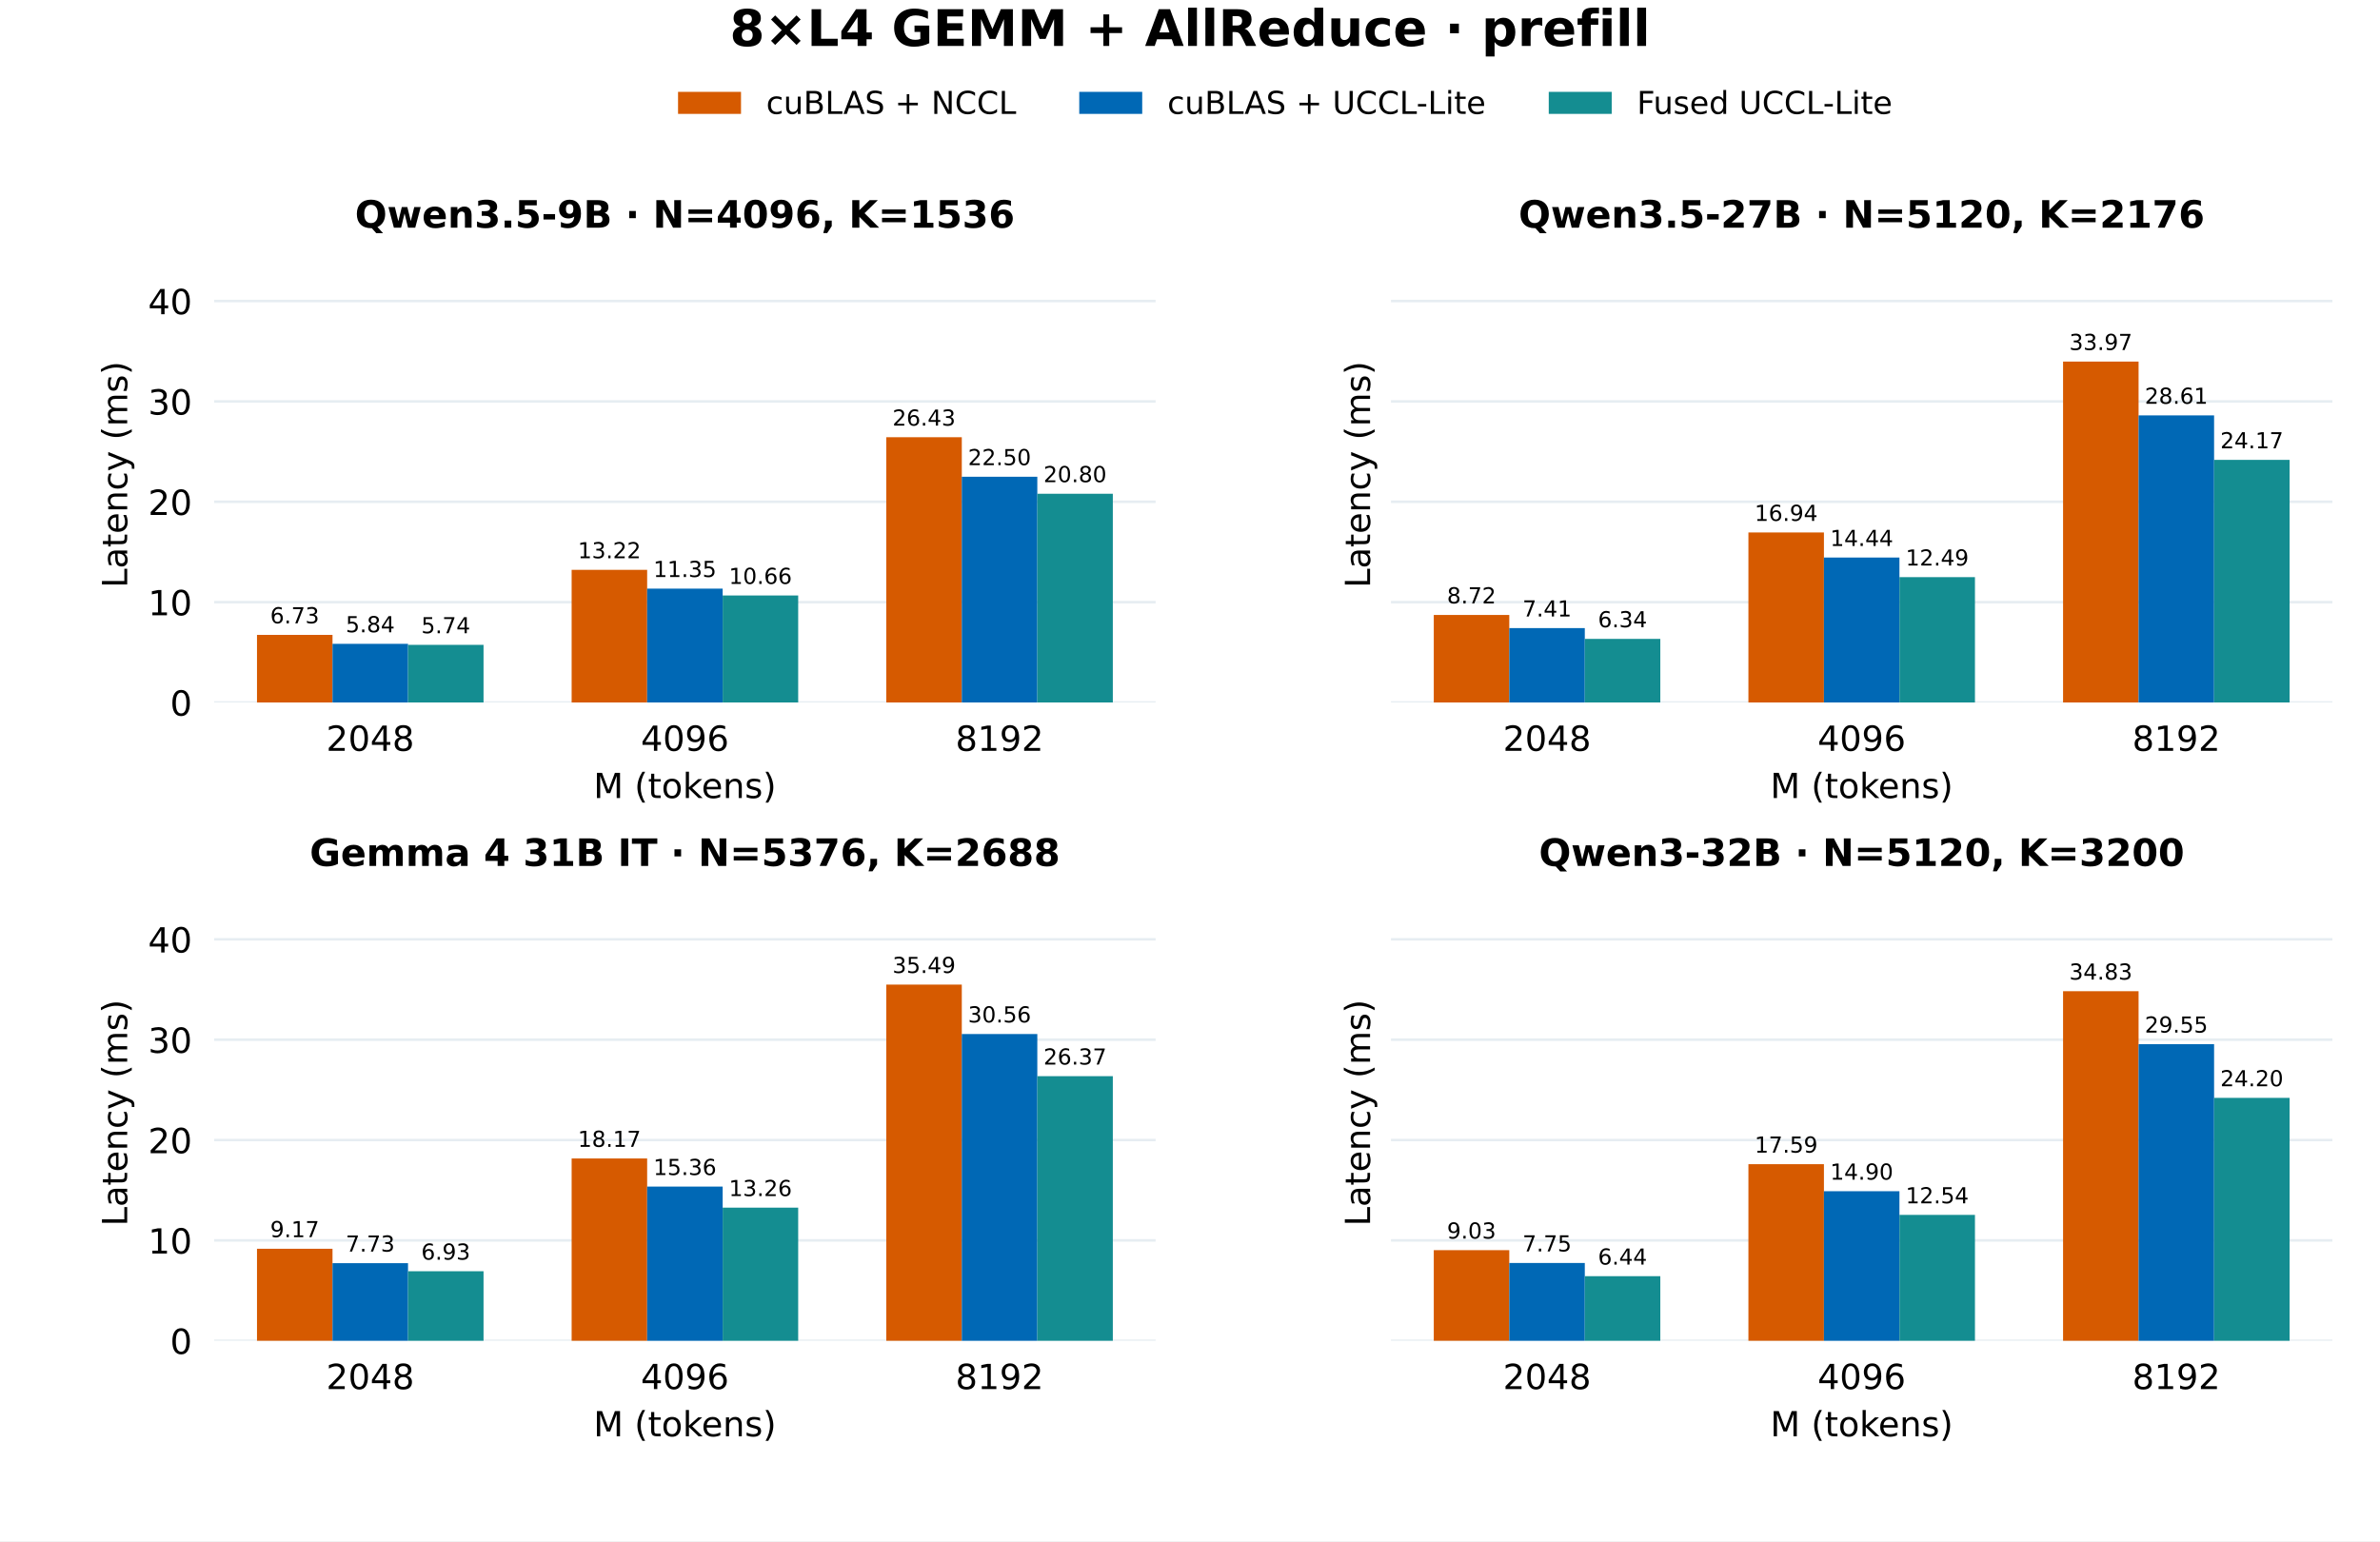
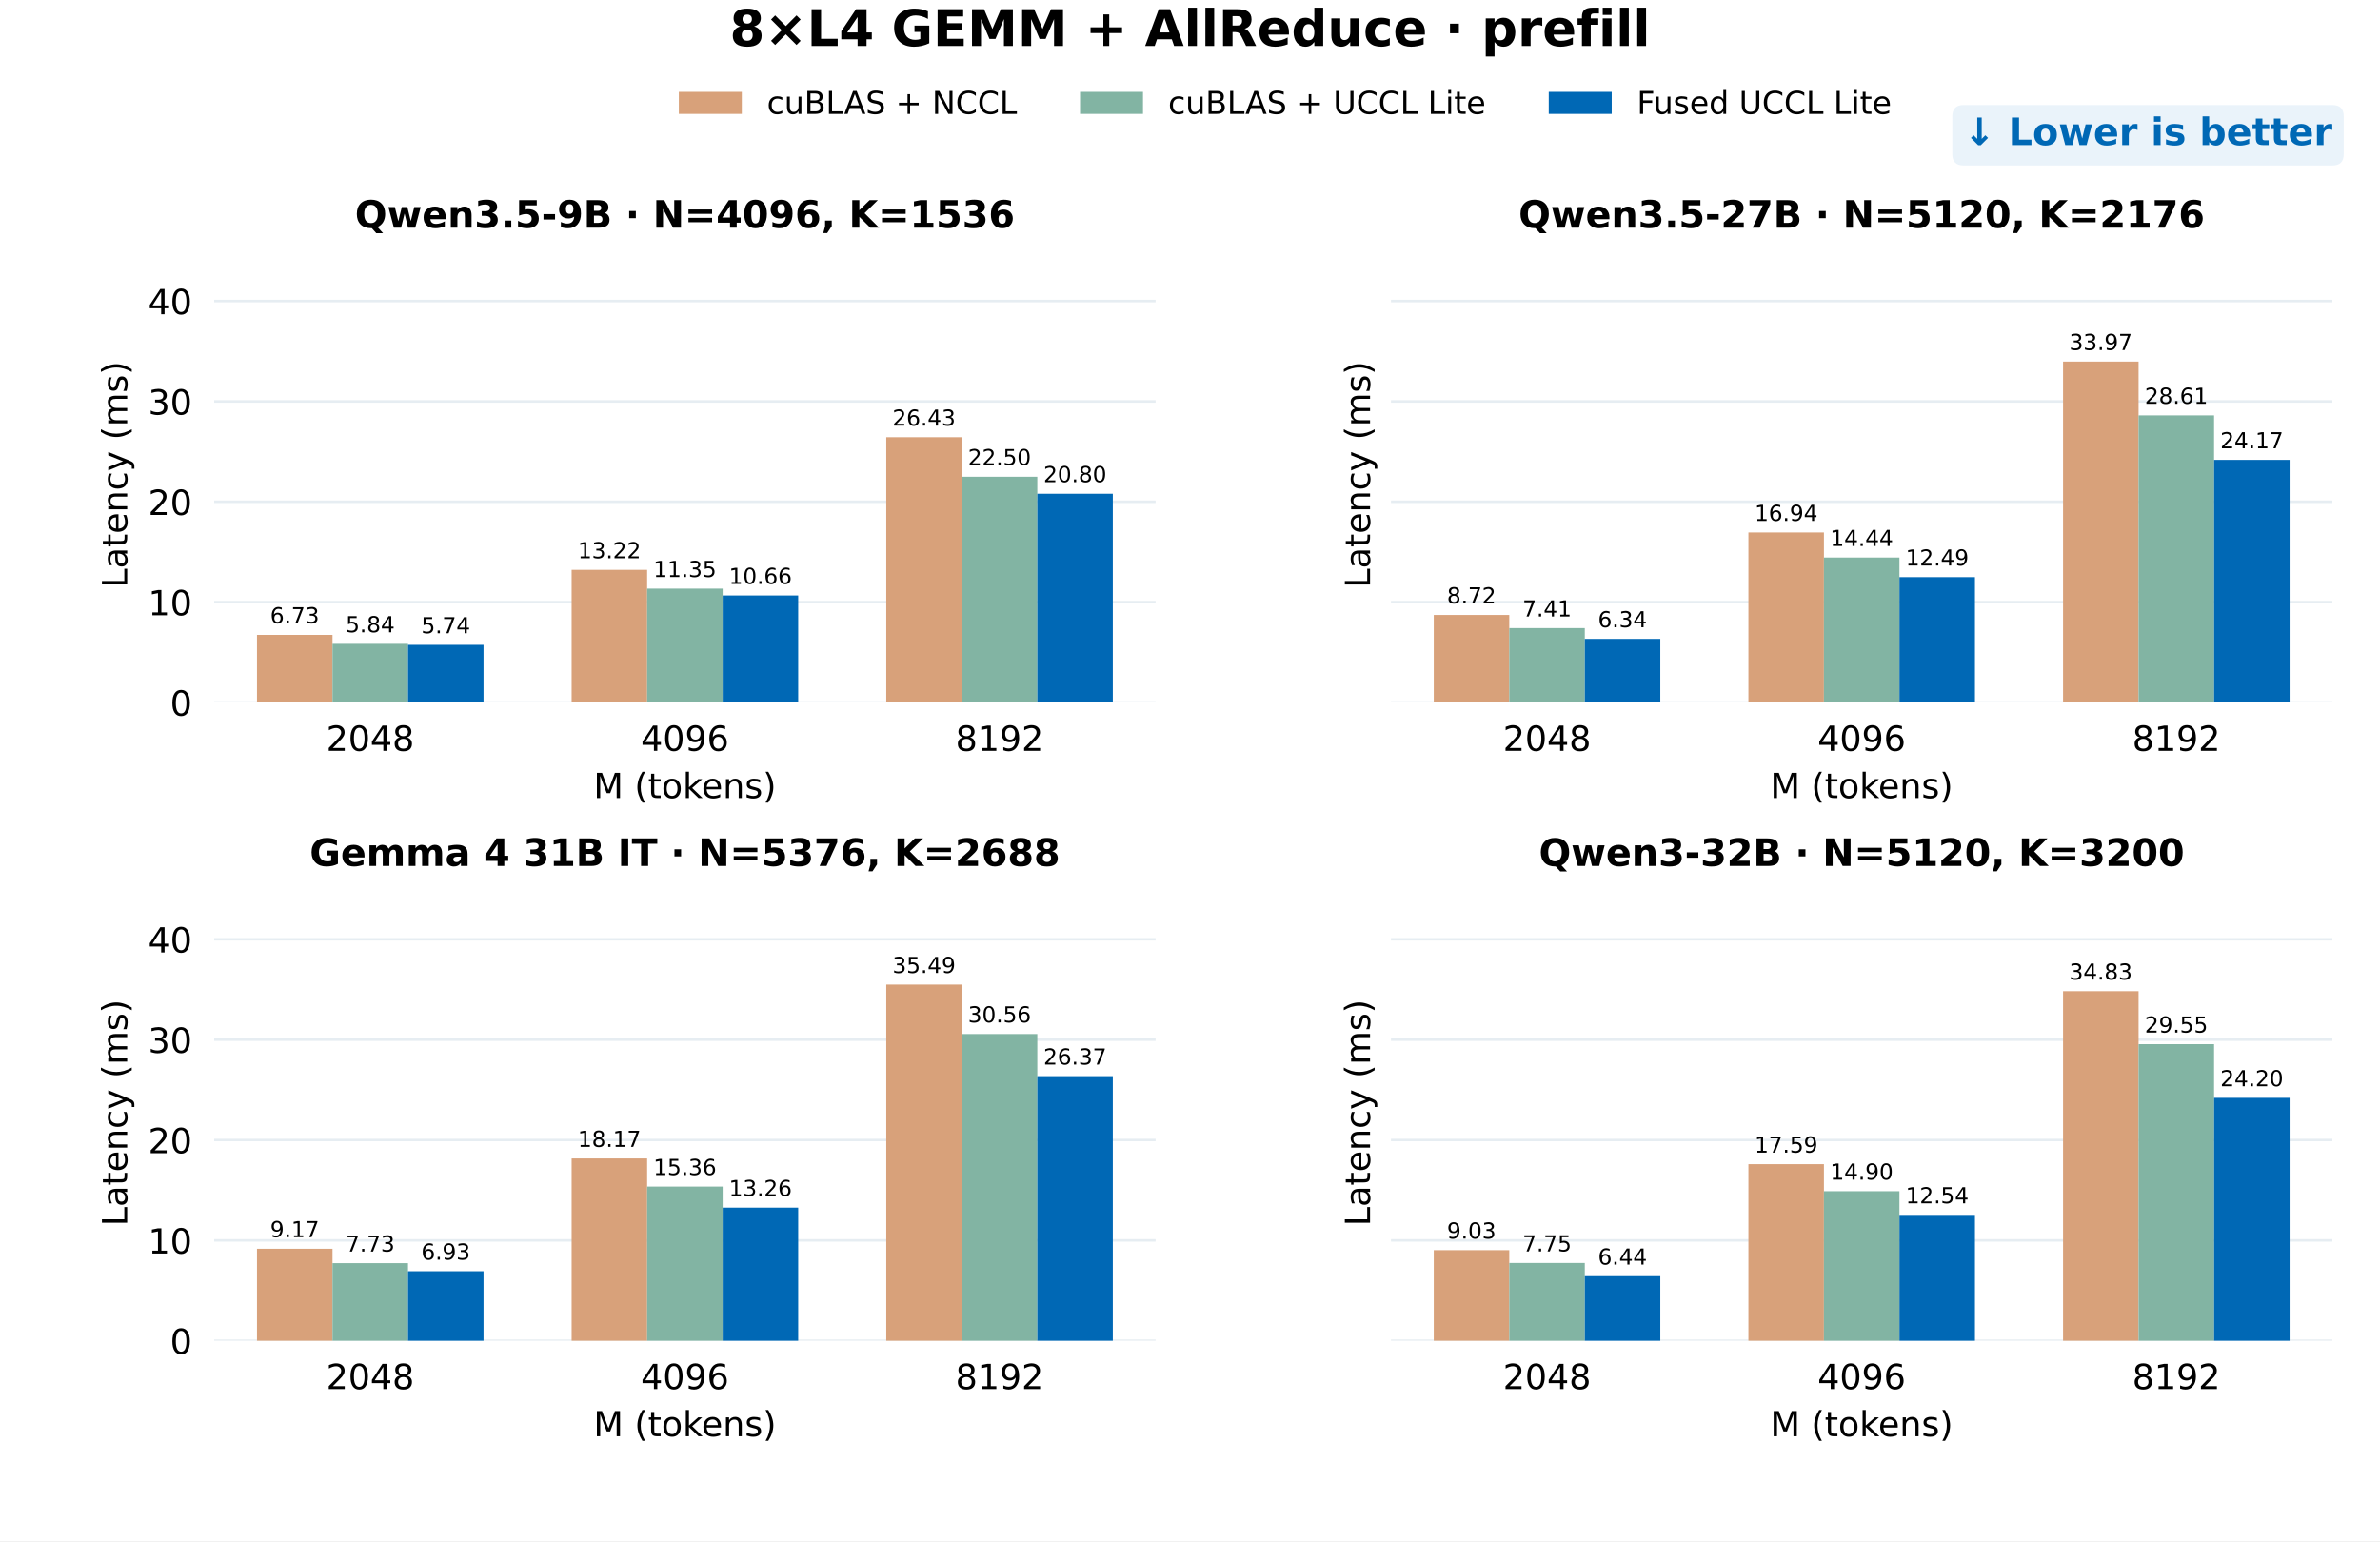
<svg xmlns="http://www.w3.org/2000/svg" width="756pt" height="489.6pt" viewBox="0 0 756 489.6" version="1.1">
  <defs>
    <style type="text/css">*{stroke-linejoin: round; stroke-linecap: butt}</style>
  </defs>
  <g id="figure_1">
    <g id="patch_1">
      <path d="M 0 489.6 L 756 489.6 L 756 0 L 0 0 z " style="fill: #ffffff" />
    </g>
    <g id="axes_1">
      <g id="patch_2">
        <path d="M 68.04 223.176 L 367.08 223.176 L 367.08 78.336 L 68.04 78.336 z " style="fill: #ffffff" />
      </g>
      <g id="matplotlib.axis_1">
        <g id="xtick_1">
          <g id="line2d_1" />
          <g id="text_1">
            <text style="font-size: 11px; font-family: 'DejaVu Sans'; text-anchor: middle" x="117.613" y="238.533" transform="rotate(-0 117.6135 238.5334)">2048</text>
          </g>
        </g>
        <g id="xtick_2">
          <g id="line2d_2" />
          <g id="text_2">
            <text style="font-size: 11px; font-family: 'DejaVu Sans'; text-anchor: middle" x="217.56" y="238.533" transform="rotate(-0 217.56 238.5334)">4096</text>
          </g>
        </g>
        <g id="xtick_3">
          <g id="line2d_3" />
          <g id="text_3">
            <text style="font-size: 11px; font-family: 'DejaVu Sans'; text-anchor: middle" x="317.507" y="238.533" transform="rotate(-0 317.5065 238.5334)">8192</text>
          </g>
        </g>
        <g id="text_4">
          <text style="font-size: 11px; font-family: 'DejaVu Sans'; text-anchor: middle" x="217.56" y="253.534" transform="rotate(-0 217.56 253.5343)">M (tokens)</text>
        </g>
      </g>
      <g id="matplotlib.axis_2">
        <g id="ytick_1">
          <g id="line2d_4">
            <path d="M 68.04 223.176 L 367.08 223.176 " clip-path="url(#p86f4239a82)" style="fill: none; stroke: #e6edf2; stroke-width: 0.8; stroke-linecap: square" />
          </g>
          <g id="line2d_5" />
          <g id="text_5">
            <text style="font-size: 11px; font-family: 'DejaVu Sans'; text-anchor: end" x="61.04" y="227.355" transform="rotate(-0 61.04 227.3547)">0</text>
          </g>
        </g>
        <g id="ytick_2">
          <g id="line2d_6">
            <path d="M 68.04 191.293 L 367.08 191.293 " clip-path="url(#p86f4239a82)" style="fill: none; stroke: #e6edf2; stroke-width: 0.8; stroke-linecap: square" />
          </g>
          <g id="line2d_7" />
          <g id="text_6">
            <text style="font-size: 11px; font-family: 'DejaVu Sans'; text-anchor: end" x="61.04" y="195.472" transform="rotate(-0 61.04 195.4717)">10</text>
          </g>
        </g>
        <g id="ytick_3">
          <g id="line2d_8">
            <path d="M 68.04 159.41 L 367.08 159.41 " clip-path="url(#p86f4239a82)" style="fill: none; stroke: #e6edf2; stroke-width: 0.8; stroke-linecap: square" />
          </g>
          <g id="line2d_9" />
          <g id="text_7">
            <text style="font-size: 11px; font-family: 'DejaVu Sans'; text-anchor: end" x="61.04" y="163.589" transform="rotate(-0 61.04 163.5886)">20</text>
          </g>
        </g>
        <g id="ytick_4">
          <g id="line2d_10">
            <path d="M 68.04 127.527 L 367.08 127.527 " clip-path="url(#p86f4239a82)" style="fill: none; stroke: #e6edf2; stroke-width: 0.8; stroke-linecap: square" />
          </g>
          <g id="line2d_11" />
          <g id="text_8">
            <text style="font-size: 11px; font-family: 'DejaVu Sans'; text-anchor: end" x="61.04" y="131.706" transform="rotate(-0 61.04 131.7056)">30</text>
          </g>
        </g>
        <g id="ytick_5">
          <g id="line2d_12">
            <path d="M 68.04 95.644 L 367.08 95.644 " clip-path="url(#p86f4239a82)" style="fill: none; stroke: #e6edf2; stroke-width: 0.8; stroke-linecap: square" />
          </g>
          <g id="line2d_13" />
          <g id="text_9">
            <text style="font-size: 11px; font-family: 'DejaVu Sans'; text-anchor: end" x="61.04" y="99.823" transform="rotate(-0 61.04 99.82256)">40</text>
          </g>
        </g>
        <g id="text_10">
          <text style="font-size: 11px; font-family: 'DejaVu Sans'; text-anchor: middle" x="40.4" y="150.756" transform="rotate(-90 40.39992 150.756)">Latency (ms)</text>
        </g>
      </g>
      <g id="patch_3">
-         <path d="M 81.633 223.176 L 105.62 223.176 L 105.62 201.707 L 81.633 201.707 z " clip-path="url(#p86f4239a82)" style="fill: #d65a00" />
+         <path d="M 81.633 223.176 L 105.62 223.176 L 105.62 201.707 L 81.633 201.707 z " clip-path="url(#p86f4239a82)" style="fill: #d8a17a" />
      </g>
      <g id="patch_4">
-         <path d="M 181.579 223.176 L 205.566 223.176 L 205.566 181.034 L 181.579 181.034 z " clip-path="url(#p86f4239a82)" style="fill: #d65a00" />
+         <path d="M 181.579 223.176 L 205.566 223.176 L 205.566 181.034 L 181.579 181.034 z " clip-path="url(#p86f4239a82)" style="fill: #d8a17a" />
      </g>
      <g id="patch_5">
-         <path d="M 281.526 223.176 L 305.513 223.176 L 305.513 138.897 L 281.526 138.897 z " clip-path="url(#p86f4239a82)" style="fill: #d65a00" />
+         <path d="M 281.526 223.176 L 305.513 223.176 L 305.513 138.897 L 281.526 138.897 z " clip-path="url(#p86f4239a82)" style="fill: #d8a17a" />
      </g>
      <g id="patch_6">
-         <path d="M 105.62 223.176 L 129.607 223.176 L 129.607 204.546 L 105.62 204.546 z " clip-path="url(#p86f4239a82)" style="fill: #0068b5" />
+         <path d="M 105.62 223.176 L 129.607 223.176 L 129.607 204.546 L 105.62 204.546 z " clip-path="url(#p86f4239a82)" style="fill: #82b4a3" />
      </g>
      <g id="patch_7">
-         <path d="M 205.566 223.176 L 229.554 223.176 L 229.554 186.997 L 205.566 186.997 z " clip-path="url(#p86f4239a82)" style="fill: #0068b5" />
+         <path d="M 205.566 223.176 L 229.554 223.176 L 229.554 186.997 L 205.566 186.997 z " clip-path="url(#p86f4239a82)" style="fill: #82b4a3" />
      </g>
      <g id="patch_8">
-         <path d="M 305.513 223.176 L 329.5 223.176 L 329.5 151.454 L 305.513 151.454 z " clip-path="url(#p86f4239a82)" style="fill: #0068b5" />
+         <path d="M 305.513 223.176 L 329.5 223.176 L 329.5 151.454 L 305.513 151.454 z " clip-path="url(#p86f4239a82)" style="fill: #82b4a3" />
      </g>
      <g id="patch_9">
-         <path d="M 129.607 223.176 L 153.594 223.176 L 153.594 204.86 L 129.607 204.86 z " clip-path="url(#p86f4239a82)" style="fill: #148d91" />
+         <path d="M 129.607 223.176 L 153.594 223.176 L 153.594 204.86 L 129.607 204.86 z " clip-path="url(#p86f4239a82)" style="fill: #0068b5" />
      </g>
      <g id="patch_10">
-         <path d="M 229.554 223.176 L 253.541 223.176 L 253.541 189.188 L 229.554 189.188 z " clip-path="url(#p86f4239a82)" style="fill: #148d91" />
+         <path d="M 229.554 223.176 L 253.541 223.176 L 253.541 189.188 L 229.554 189.188 z " clip-path="url(#p86f4239a82)" style="fill: #0068b5" />
      </g>
      <g id="patch_11">
-         <path d="M 329.5 223.176 L 353.487 223.176 L 353.487 156.863 L 329.5 156.863 z " clip-path="url(#p86f4239a82)" style="fill: #148d91" />
+         <path d="M 329.5 223.176 L 353.487 223.176 L 353.487 156.863 L 329.5 156.863 z " clip-path="url(#p86f4239a82)" style="fill: #0068b5" />
      </g>
      <g id="text_11">
        <text style="font-size: 7px; font-family: 'DejaVu Sans'; text-anchor: middle" x="93.626" y="198.026" transform="rotate(-0 93.62631 198.0257)">6.73</text>
      </g>
      <g id="text_12">
        <text style="font-size: 7px; font-family: 'DejaVu Sans'; text-anchor: middle" x="193.573" y="177.352" transform="rotate(-0 193.5728 177.3521)">13.22</text>
      </g>
      <g id="text_13">
        <text style="font-size: 7px; font-family: 'DejaVu Sans'; text-anchor: middle" x="293.519" y="135.215" transform="rotate(-0 293.5194 135.2155)">26.43</text>
      </g>
      <g id="text_14">
        <text style="font-size: 7px; font-family: 'DejaVu Sans'; text-anchor: middle" x="117.613" y="200.864" transform="rotate(-0 117.6135 200.8645)">5.84</text>
      </g>
      <g id="text_15">
        <text style="font-size: 7px; font-family: 'DejaVu Sans'; text-anchor: middle" x="217.56" y="183.315" transform="rotate(-0 217.56 183.3152)">11.35</text>
      </g>
      <g id="text_16">
        <text style="font-size: 7px; font-family: 'DejaVu Sans'; text-anchor: middle" x="317.507" y="147.772" transform="rotate(-0 317.5065 147.772)">22.50</text>
      </g>
      <g id="text_17">
        <text style="font-size: 7px; font-family: 'DejaVu Sans'; text-anchor: middle" x="141.601" y="201.179" transform="rotate(-0 141.6006 201.1787)">5.74</text>
      </g>
      <g id="text_18">
        <text style="font-size: 7px; font-family: 'DejaVu Sans'; text-anchor: middle" x="241.547" y="185.507" transform="rotate(-0 241.5472 185.5067)">10.66</text>
      </g>
      <g id="text_19">
        <text style="font-size: 7px; font-family: 'DejaVu Sans'; text-anchor: middle" x="341.494" y="153.182" transform="rotate(-0 341.4937 153.1817)">20.80</text>
      </g>
      <g id="text_20">
        <text style="font-weight: 700; font-size: 12px; font-family: 'DejaVu Sans'; text-anchor: middle" x="217.56" y="72.336" transform="rotate(-0 217.56 72.336)">Qwen3.5-9B · N=4096, K=1536</text>
      </g>
    </g>
    <g id="axes_2">
      <g id="patch_12">
        <path d="M 441.84 223.176 L 740.88 223.176 L 740.88 78.336 L 441.84 78.336 z " style="fill: #ffffff" />
      </g>
      <g id="matplotlib.axis_3">
        <g id="xtick_4">
          <g id="line2d_14" />
          <g id="text_21">
            <text style="font-size: 11px; font-family: 'DejaVu Sans'; text-anchor: middle" x="491.413" y="238.533" transform="rotate(-0 491.4135 238.5334)">2048</text>
          </g>
        </g>
        <g id="xtick_5">
          <g id="line2d_15" />
          <g id="text_22">
            <text style="font-size: 11px; font-family: 'DejaVu Sans'; text-anchor: middle" x="591.36" y="238.533" transform="rotate(-0 591.36 238.5334)">4096</text>
          </g>
        </g>
        <g id="xtick_6">
          <g id="line2d_16" />
          <g id="text_23">
            <text style="font-size: 11px; font-family: 'DejaVu Sans'; text-anchor: middle" x="691.307" y="238.533" transform="rotate(-0 691.3065 238.5334)">8192</text>
          </g>
        </g>
        <g id="text_24">
          <text style="font-size: 11px; font-family: 'DejaVu Sans'; text-anchor: middle" x="591.36" y="253.534" transform="rotate(-0 591.36 253.5343)">M (tokens)</text>
        </g>
      </g>
      <g id="matplotlib.axis_4">
        <g id="ytick_6">
          <g id="line2d_17">
            <path d="M 441.84 223.176 L 740.88 223.176 " clip-path="url(#p870455f3bc)" style="fill: none; stroke: #e6edf2; stroke-width: 0.8; stroke-linecap: square" />
          </g>
          <g id="line2d_18" />
        </g>
        <g id="ytick_7">
          <g id="line2d_19">
            <path d="M 441.84 191.293 L 740.88 191.293 " clip-path="url(#p870455f3bc)" style="fill: none; stroke: #e6edf2; stroke-width: 0.8; stroke-linecap: square" />
          </g>
          <g id="line2d_20" />
        </g>
        <g id="ytick_8">
          <g id="line2d_21">
            <path d="M 441.84 159.41 L 740.88 159.41 " clip-path="url(#p870455f3bc)" style="fill: none; stroke: #e6edf2; stroke-width: 0.8; stroke-linecap: square" />
          </g>
          <g id="line2d_22" />
        </g>
        <g id="ytick_9">
          <g id="line2d_23">
            <path d="M 441.84 127.527 L 740.88 127.527 " clip-path="url(#p870455f3bc)" style="fill: none; stroke: #e6edf2; stroke-width: 0.8; stroke-linecap: square" />
          </g>
          <g id="line2d_24" />
        </g>
        <g id="ytick_10">
          <g id="line2d_25">
            <path d="M 441.84 95.644 L 740.88 95.644 " clip-path="url(#p870455f3bc)" style="fill: none; stroke: #e6edf2; stroke-width: 0.8; stroke-linecap: square" />
          </g>
          <g id="line2d_26" />
        </g>
        <g id="text_25">
          <text style="font-size: 11px; font-family: 'DejaVu Sans'; text-anchor: middle" x="435.197" y="150.756" transform="rotate(-90 435.1974 150.756)">Latency (ms)</text>
        </g>
      </g>
      <g id="patch_13">
-         <path d="M 455.433 223.176 L 479.42 223.176 L 479.42 195.377 L 455.433 195.377 z " clip-path="url(#p870455f3bc)" style="fill: #d65a00" />
+         <path d="M 455.433 223.176 L 479.42 223.176 L 479.42 195.377 L 455.433 195.377 z " clip-path="url(#p870455f3bc)" style="fill: #d8a17a" />
      </g>
      <g id="patch_14">
-         <path d="M 555.379 223.176 L 579.366 223.176 L 579.366 169.166 L 555.379 169.166 z " clip-path="url(#p870455f3bc)" style="fill: #d65a00" />
+         <path d="M 555.379 223.176 L 579.366 223.176 L 579.366 169.166 L 555.379 169.166 z " clip-path="url(#p870455f3bc)" style="fill: #d8a17a" />
      </g>
      <g id="patch_15">
-         <path d="M 655.326 223.176 L 679.313 223.176 L 679.313 114.875 L 655.326 114.875 z " clip-path="url(#p870455f3bc)" style="fill: #d65a00" />
+         <path d="M 655.326 223.176 L 679.313 223.176 L 679.313 114.875 L 655.326 114.875 z " clip-path="url(#p870455f3bc)" style="fill: #d8a17a" />
      </g>
      <g id="patch_16">
-         <path d="M 479.42 223.176 L 503.407 223.176 L 503.407 199.535 L 479.42 199.535 z " clip-path="url(#p870455f3bc)" style="fill: #0068b5" />
+         <path d="M 479.42 223.176 L 503.407 223.176 L 503.407 199.535 L 479.42 199.535 z " clip-path="url(#p870455f3bc)" style="fill: #82b4a3" />
      </g>
      <g id="patch_17">
-         <path d="M 579.366 223.176 L 603.354 223.176 L 603.354 177.135 L 579.366 177.135 z " clip-path="url(#p870455f3bc)" style="fill: #0068b5" />
+         <path d="M 579.366 223.176 L 603.354 223.176 L 603.354 177.135 L 579.366 177.135 z " clip-path="url(#p870455f3bc)" style="fill: #82b4a3" />
      </g>
      <g id="patch_18">
-         <path d="M 679.313 223.176 L 703.3 223.176 L 703.3 131.963 L 679.313 131.963 z " clip-path="url(#p870455f3bc)" style="fill: #0068b5" />
+         <path d="M 679.313 223.176 L 703.3 223.176 L 703.3 131.963 L 679.313 131.963 z " clip-path="url(#p870455f3bc)" style="fill: #82b4a3" />
      </g>
      <g id="patch_19">
-         <path d="M 503.407 223.176 L 527.394 223.176 L 527.394 202.963 L 503.407 202.963 z " clip-path="url(#p870455f3bc)" style="fill: #148d91" />
+         <path d="M 503.407 223.176 L 527.394 223.176 L 527.394 202.963 L 503.407 202.963 z " clip-path="url(#p870455f3bc)" style="fill: #0068b5" />
      </g>
      <g id="patch_20">
-         <path d="M 603.354 223.176 L 627.341 223.176 L 627.341 183.352 L 603.354 183.352 z " clip-path="url(#p870455f3bc)" style="fill: #148d91" />
+         <path d="M 603.354 223.176 L 627.341 223.176 L 627.341 183.352 L 603.354 183.352 z " clip-path="url(#p870455f3bc)" style="fill: #0068b5" />
      </g>
      <g id="patch_21">
-         <path d="M 703.3 223.176 L 727.287 223.176 L 727.287 146.101 L 703.3 146.101 z " clip-path="url(#p870455f3bc)" style="fill: #148d91" />
+         <path d="M 703.3 223.176 L 727.287 223.176 L 727.287 146.101 L 703.3 146.101 z " clip-path="url(#p870455f3bc)" style="fill: #0068b5" />
      </g>
      <g id="text_26">
        <text style="font-size: 7px; font-family: 'DejaVu Sans'; text-anchor: middle" x="467.426" y="191.695" transform="rotate(-0 467.4263 191.6952)">8.72</text>
      </g>
      <g id="text_27">
        <text style="font-size: 7px; font-family: 'DejaVu Sans'; text-anchor: middle" x="567.373" y="165.484" transform="rotate(-0 567.3728 165.4844)">16.94</text>
      </g>
      <g id="text_28">
        <text style="font-size: 7px; font-family: 'DejaVu Sans'; text-anchor: middle" x="667.319" y="111.194" transform="rotate(-0 667.3194 111.1937)">33.97</text>
      </g>
      <g id="text_29">
        <text style="font-size: 7px; font-family: 'DejaVu Sans'; text-anchor: middle" x="491.413" y="195.854" transform="rotate(-0 491.4135 195.8538)">7.41</text>
      </g>
      <g id="text_30">
        <text style="font-size: 7px; font-family: 'DejaVu Sans'; text-anchor: middle" x="591.36" y="173.453" transform="rotate(-0 591.36 173.4529)">14.44</text>
      </g>
      <g id="text_31">
        <text style="font-size: 7px; font-family: 'DejaVu Sans'; text-anchor: middle" x="691.307" y="128.281" transform="rotate(-0 691.3065 128.281)">28.61</text>
      </g>
      <g id="text_32">
        <text style="font-size: 7px; font-family: 'DejaVu Sans'; text-anchor: middle" x="515.401" y="199.282" transform="rotate(-0 515.4006 199.2818)">6.34</text>
      </g>
      <g id="text_33">
        <text style="font-size: 7px; font-family: 'DejaVu Sans'; text-anchor: middle" x="615.347" y="179.671" transform="rotate(-0 615.3472 179.6708)">12.49</text>
      </g>
      <g id="text_34">
        <text style="font-size: 7px; font-family: 'DejaVu Sans'; text-anchor: middle" x="715.294" y="142.419" transform="rotate(-0 715.2937 142.4193)">24.17</text>
      </g>
      <g id="text_35">
        <text style="font-weight: 700; font-size: 12px; font-family: 'DejaVu Sans'; text-anchor: middle" x="591.36" y="72.336" transform="rotate(-0 591.36 72.336)">Qwen3.5-27B · N=5120, K=2176</text>
      </g>
    </g>
    <g id="axes_3">
      <g id="patch_22">
        <path d="M 68.04 425.952 L 367.08 425.952 L 367.08 281.112 L 68.04 281.112 z " style="fill: #ffffff" />
      </g>
      <g id="matplotlib.axis_5">
        <g id="xtick_7">
          <g id="line2d_27" />
          <g id="text_36">
            <text style="font-size: 11px; font-family: 'DejaVu Sans'; text-anchor: middle" x="117.613" y="441.309" transform="rotate(-0 117.6135 441.3094)">2048</text>
          </g>
        </g>
        <g id="xtick_8">
          <g id="line2d_28" />
          <g id="text_37">
            <text style="font-size: 11px; font-family: 'DejaVu Sans'; text-anchor: middle" x="217.56" y="441.309" transform="rotate(-0 217.56 441.3094)">4096</text>
          </g>
        </g>
        <g id="xtick_9">
          <g id="line2d_29" />
          <g id="text_38">
            <text style="font-size: 11px; font-family: 'DejaVu Sans'; text-anchor: middle" x="317.507" y="441.309" transform="rotate(-0 317.5065 441.3094)">8192</text>
          </g>
        </g>
        <g id="text_39">
          <text style="font-size: 11px; font-family: 'DejaVu Sans'; text-anchor: middle" x="217.56" y="456.31" transform="rotate(-0 217.56 456.3103)">M (tokens)</text>
        </g>
      </g>
      <g id="matplotlib.axis_6">
        <g id="ytick_11">
          <g id="line2d_30">
            <path d="M 68.04 425.952 L 367.08 425.952 " clip-path="url(#p54ee57745d)" style="fill: none; stroke: #e6edf2; stroke-width: 0.8; stroke-linecap: square" />
          </g>
          <g id="line2d_31" />
          <g id="text_40">
            <text style="font-size: 11px; font-family: 'DejaVu Sans'; text-anchor: end" x="61.04" y="430.131" transform="rotate(-0 61.04 430.1307)">0</text>
          </g>
        </g>
        <g id="ytick_12">
          <g id="line2d_32">
            <path d="M 68.04 394.069 L 367.08 394.069 " clip-path="url(#p54ee57745d)" style="fill: none; stroke: #e6edf2; stroke-width: 0.8; stroke-linecap: square" />
          </g>
          <g id="line2d_33" />
          <g id="text_41">
            <text style="font-size: 11px; font-family: 'DejaVu Sans'; text-anchor: end" x="61.04" y="398.248" transform="rotate(-0 61.04 398.2477)">10</text>
          </g>
        </g>
        <g id="ytick_13">
          <g id="line2d_34">
            <path d="M 68.04 362.186 L 367.08 362.186 " clip-path="url(#p54ee57745d)" style="fill: none; stroke: #e6edf2; stroke-width: 0.8; stroke-linecap: square" />
          </g>
          <g id="line2d_35" />
          <g id="text_42">
            <text style="font-size: 11px; font-family: 'DejaVu Sans'; text-anchor: end" x="61.04" y="366.365" transform="rotate(-0 61.04 366.3646)">20</text>
          </g>
        </g>
        <g id="ytick_14">
          <g id="line2d_36">
            <path d="M 68.04 330.303 L 367.08 330.303 " clip-path="url(#p54ee57745d)" style="fill: none; stroke: #e6edf2; stroke-width: 0.8; stroke-linecap: square" />
          </g>
          <g id="line2d_37" />
          <g id="text_43">
            <text style="font-size: 11px; font-family: 'DejaVu Sans'; text-anchor: end" x="61.04" y="334.482" transform="rotate(-0 61.04 334.4816)">30</text>
          </g>
        </g>
        <g id="ytick_15">
          <g id="line2d_38">
            <path d="M 68.04 298.42 L 367.08 298.42 " clip-path="url(#p54ee57745d)" style="fill: none; stroke: #e6edf2; stroke-width: 0.8; stroke-linecap: square" />
          </g>
          <g id="line2d_39" />
          <g id="text_44">
            <text style="font-size: 11px; font-family: 'DejaVu Sans'; text-anchor: end" x="61.04" y="302.599" transform="rotate(-0 61.04 302.5986)">40</text>
          </g>
        </g>
        <g id="text_45">
          <text style="font-size: 11px; font-family: 'DejaVu Sans'; text-anchor: middle" x="40.4" y="353.532" transform="rotate(-90 40.39992 353.532)">Latency (ms)</text>
        </g>
      </g>
      <g id="patch_23">
-         <path d="M 81.633 425.952 L 105.62 425.952 L 105.62 396.726 L 81.633 396.726 z " clip-path="url(#p54ee57745d)" style="fill: #d65a00" />
+         <path d="M 81.633 425.952 L 105.62 425.952 L 105.62 396.726 L 81.633 396.726 z " clip-path="url(#p54ee57745d)" style="fill: #d8a17a" />
      </g>
      <g id="patch_24">
-         <path d="M 181.579 425.952 L 205.566 425.952 L 205.566 368.032 L 181.579 368.032 z " clip-path="url(#p54ee57745d)" style="fill: #d65a00" />
+         <path d="M 181.579 425.952 L 205.566 425.952 L 205.566 368.032 L 181.579 368.032 z " clip-path="url(#p54ee57745d)" style="fill: #d8a17a" />
      </g>
      <g id="patch_25">
-         <path d="M 281.526 425.952 L 305.513 425.952 L 305.513 312.796 L 281.526 312.796 z " clip-path="url(#p54ee57745d)" style="fill: #d65a00" />
+         <path d="M 281.526 425.952 L 305.513 425.952 L 305.513 312.796 L 281.526 312.796 z " clip-path="url(#p54ee57745d)" style="fill: #d8a17a" />
      </g>
      <g id="patch_26">
-         <path d="M 105.62 425.952 L 129.607 425.952 L 129.607 401.304 L 105.62 401.304 z " clip-path="url(#p54ee57745d)" style="fill: #0068b5" />
+         <path d="M 105.62 425.952 L 129.607 425.952 L 129.607 401.304 L 105.62 401.304 z " clip-path="url(#p54ee57745d)" style="fill: #82b4a3" />
      </g>
      <g id="patch_27">
-         <path d="M 205.566 425.952 L 229.554 425.952 L 229.554 376.976 L 205.566 376.976 z " clip-path="url(#p54ee57745d)" style="fill: #0068b5" />
+         <path d="M 205.566 425.952 L 229.554 425.952 L 229.554 376.976 L 205.566 376.976 z " clip-path="url(#p54ee57745d)" style="fill: #82b4a3" />
      </g>
      <g id="patch_28">
-         <path d="M 305.513 425.952 L 329.5 425.952 L 329.5 328.506 L 305.513 328.506 z " clip-path="url(#p54ee57745d)" style="fill: #0068b5" />
+         <path d="M 305.513 425.952 L 329.5 425.952 L 329.5 328.506 L 305.513 328.506 z " clip-path="url(#p54ee57745d)" style="fill: #82b4a3" />
      </g>
      <g id="patch_29">
-         <path d="M 129.607 425.952 L 153.594 425.952 L 153.594 403.868 L 129.607 403.868 z " clip-path="url(#p54ee57745d)" style="fill: #148d91" />
+         <path d="M 129.607 425.952 L 153.594 425.952 L 153.594 403.868 L 129.607 403.868 z " clip-path="url(#p54ee57745d)" style="fill: #0068b5" />
      </g>
      <g id="patch_30">
-         <path d="M 229.554 425.952 L 253.541 425.952 L 253.541 383.664 L 229.554 383.664 z " clip-path="url(#p54ee57745d)" style="fill: #148d91" />
+         <path d="M 229.554 425.952 L 253.541 425.952 L 253.541 383.664 L 229.554 383.664 z " clip-path="url(#p54ee57745d)" style="fill: #0068b5" />
      </g>
      <g id="patch_31">
-         <path d="M 329.5 425.952 L 353.487 425.952 L 353.487 341.889 L 329.5 341.889 z " clip-path="url(#p54ee57745d)" style="fill: #148d91" />
+         <path d="M 329.5 425.952 L 353.487 425.952 L 353.487 341.889 L 329.5 341.889 z " clip-path="url(#p54ee57745d)" style="fill: #0068b5" />
      </g>
      <g id="text_46">
        <text style="font-size: 7px; font-family: 'DejaVu Sans'; text-anchor: middle" x="93.626" y="393.044" transform="rotate(-0 93.62631 393.0445)">9.17</text>
      </g>
      <g id="text_47">
        <text style="font-size: 7px; font-family: 'DejaVu Sans'; text-anchor: middle" x="193.573" y="364.351" transform="rotate(-0 193.5728 364.3508)">18.17</text>
      </g>
      <g id="text_48">
        <text style="font-size: 7px; font-family: 'DejaVu Sans'; text-anchor: middle" x="293.519" y="309.114" transform="rotate(-0 293.5194 309.1141)">35.49</text>
      </g>
      <g id="text_49">
        <text style="font-size: 7px; font-family: 'DejaVu Sans'; text-anchor: middle" x="117.613" y="397.623" transform="rotate(-0 117.6135 397.6226)">7.73</text>
      </g>
      <g id="text_50">
        <text style="font-size: 7px; font-family: 'DejaVu Sans'; text-anchor: middle" x="217.56" y="373.294" transform="rotate(-0 217.56 373.2939)">15.36</text>
      </g>
      <g id="text_51">
        <text style="font-size: 7px; font-family: 'DejaVu Sans'; text-anchor: middle" x="317.507" y="324.824" transform="rotate(-0 317.5065 324.8244)">30.56</text>
      </g>
      <g id="text_52">
        <text style="font-size: 7px; font-family: 'DejaVu Sans'; text-anchor: middle" x="141.601" y="400.186" transform="rotate(-0 141.6006 400.1863)">6.93</text>
      </g>
      <g id="text_53">
        <text style="font-size: 7px; font-family: 'DejaVu Sans'; text-anchor: middle" x="241.547" y="379.982" transform="rotate(-0 241.5472 379.9821)">13.26</text>
      </g>
      <g id="text_54">
        <text style="font-size: 7px; font-family: 'DejaVu Sans'; text-anchor: middle" x="341.494" y="338.207" transform="rotate(-0 341.4937 338.2069)">26.37</text>
      </g>
      <g id="text_55">
        <text style="font-weight: 700; font-size: 12px; font-family: 'DejaVu Sans'; text-anchor: middle" x="217.56" y="275.112" transform="rotate(-0 217.56 275.112)">Gemma 4 31B IT · N=5376, K=2688</text>
      </g>
    </g>
    <g id="axes_4">
      <g id="patch_32">
        <path d="M 441.84 425.952 L 740.88 425.952 L 740.88 281.112 L 441.84 281.112 z " style="fill: #ffffff" />
      </g>
      <g id="matplotlib.axis_7">
        <g id="xtick_10">
          <g id="line2d_40" />
          <g id="text_56">
            <text style="font-size: 11px; font-family: 'DejaVu Sans'; text-anchor: middle" x="491.413" y="441.309" transform="rotate(-0 491.4135 441.3094)">2048</text>
          </g>
        </g>
        <g id="xtick_11">
          <g id="line2d_41" />
          <g id="text_57">
            <text style="font-size: 11px; font-family: 'DejaVu Sans'; text-anchor: middle" x="591.36" y="441.309" transform="rotate(-0 591.36 441.3094)">4096</text>
          </g>
        </g>
        <g id="xtick_12">
          <g id="line2d_42" />
          <g id="text_58">
            <text style="font-size: 11px; font-family: 'DejaVu Sans'; text-anchor: middle" x="691.307" y="441.309" transform="rotate(-0 691.3065 441.3094)">8192</text>
          </g>
        </g>
        <g id="text_59">
          <text style="font-size: 11px; font-family: 'DejaVu Sans'; text-anchor: middle" x="591.36" y="456.31" transform="rotate(-0 591.36 456.3103)">M (tokens)</text>
        </g>
      </g>
      <g id="matplotlib.axis_8">
        <g id="ytick_16">
          <g id="line2d_43">
            <path d="M 441.84 425.952 L 740.88 425.952 " clip-path="url(#p86d437aaf8)" style="fill: none; stroke: #e6edf2; stroke-width: 0.8; stroke-linecap: square" />
          </g>
          <g id="line2d_44" />
        </g>
        <g id="ytick_17">
          <g id="line2d_45">
            <path d="M 441.84 394.069 L 740.88 394.069 " clip-path="url(#p86d437aaf8)" style="fill: none; stroke: #e6edf2; stroke-width: 0.8; stroke-linecap: square" />
          </g>
          <g id="line2d_46" />
        </g>
        <g id="ytick_18">
          <g id="line2d_47">
            <path d="M 441.84 362.186 L 740.88 362.186 " clip-path="url(#p86d437aaf8)" style="fill: none; stroke: #e6edf2; stroke-width: 0.8; stroke-linecap: square" />
          </g>
          <g id="line2d_48" />
        </g>
        <g id="ytick_19">
          <g id="line2d_49">
            <path d="M 441.84 330.303 L 740.88 330.303 " clip-path="url(#p86d437aaf8)" style="fill: none; stroke: #e6edf2; stroke-width: 0.8; stroke-linecap: square" />
          </g>
          <g id="line2d_50" />
        </g>
        <g id="ytick_20">
          <g id="line2d_51">
            <path d="M 441.84 298.42 L 740.88 298.42 " clip-path="url(#p86d437aaf8)" style="fill: none; stroke: #e6edf2; stroke-width: 0.8; stroke-linecap: square" />
          </g>
          <g id="line2d_52" />
        </g>
        <g id="text_60">
          <text style="font-size: 11px; font-family: 'DejaVu Sans'; text-anchor: middle" x="435.197" y="353.532" transform="rotate(-90 435.1974 353.532)">Latency (ms)</text>
        </g>
      </g>
      <g id="patch_33">
-         <path d="M 455.433 425.952 L 479.42 425.952 L 479.42 397.173 L 455.433 397.173 z " clip-path="url(#p86d437aaf8)" style="fill: #d65a00" />
+         <path d="M 455.433 425.952 L 479.42 425.952 L 479.42 397.173 L 455.433 397.173 z " clip-path="url(#p86d437aaf8)" style="fill: #d8a17a" />
      </g>
      <g id="patch_34">
-         <path d="M 555.379 425.952 L 579.366 425.952 L 579.366 369.863 L 555.379 369.863 z " clip-path="url(#p86d437aaf8)" style="fill: #d65a00" />
+         <path d="M 555.379 425.952 L 579.366 425.952 L 579.366 369.863 L 555.379 369.863 z " clip-path="url(#p86d437aaf8)" style="fill: #d8a17a" />
      </g>
      <g id="patch_35">
-         <path d="M 655.326 425.952 L 679.313 425.952 L 679.313 314.897 L 655.326 314.897 z " clip-path="url(#p86d437aaf8)" style="fill: #d65a00" />
+         <path d="M 655.326 425.952 L 679.313 425.952 L 679.313 314.897 L 655.326 314.897 z " clip-path="url(#p86d437aaf8)" style="fill: #d8a17a" />
      </g>
      <g id="patch_36">
-         <path d="M 479.42 425.952 L 503.407 425.952 L 503.407 401.25 L 479.42 401.25 z " clip-path="url(#p86d437aaf8)" style="fill: #0068b5" />
+         <path d="M 479.42 425.952 L 503.407 425.952 L 503.407 401.25 L 479.42 401.25 z " clip-path="url(#p86d437aaf8)" style="fill: #82b4a3" />
      </g>
      <g id="patch_37">
-         <path d="M 579.366 425.952 L 603.354 425.952 L 603.354 378.445 L 579.366 378.445 z " clip-path="url(#p86d437aaf8)" style="fill: #0068b5" />
+         <path d="M 579.366 425.952 L 603.354 425.952 L 603.354 378.445 L 579.366 378.445 z " clip-path="url(#p86d437aaf8)" style="fill: #82b4a3" />
      </g>
      <g id="patch_38">
-         <path d="M 679.313 425.952 L 703.3 425.952 L 703.3 331.725 L 679.313 331.725 z " clip-path="url(#p86d437aaf8)" style="fill: #0068b5" />
+         <path d="M 679.313 425.952 L 703.3 425.952 L 703.3 331.725 L 679.313 331.725 z " clip-path="url(#p86d437aaf8)" style="fill: #82b4a3" />
      </g>
      <g id="patch_39">
-         <path d="M 503.407 425.952 L 527.394 425.952 L 527.394 405.435 L 503.407 405.435 z " clip-path="url(#p86d437aaf8)" style="fill: #148d91" />
+         <path d="M 503.407 425.952 L 527.394 425.952 L 527.394 405.435 L 503.407 405.435 z " clip-path="url(#p86d437aaf8)" style="fill: #0068b5" />
      </g>
      <g id="patch_40">
-         <path d="M 603.354 425.952 L 627.341 425.952 L 627.341 385.969 L 603.354 385.969 z " clip-path="url(#p86d437aaf8)" style="fill: #148d91" />
+         <path d="M 603.354 425.952 L 627.341 425.952 L 627.341 385.969 L 603.354 385.969 z " clip-path="url(#p86d437aaf8)" style="fill: #0068b5" />
      </g>
      <g id="patch_41">
-         <path d="M 703.3 425.952 L 727.287 425.952 L 727.287 348.786 L 703.3 348.786 z " clip-path="url(#p86d437aaf8)" style="fill: #148d91" />
+         <path d="M 703.3 425.952 L 727.287 425.952 L 727.287 348.786 L 703.3 348.786 z " clip-path="url(#p86d437aaf8)" style="fill: #0068b5" />
      </g>
      <g id="text_61">
        <text style="font-size: 7px; font-family: 'DejaVu Sans'; text-anchor: middle" x="467.426" y="393.492" transform="rotate(-0 467.4263 393.4917)">9.03</text>
      </g>
      <g id="text_62">
        <text style="font-size: 7px; font-family: 'DejaVu Sans'; text-anchor: middle" x="567.373" y="366.182" transform="rotate(-0 567.3728 366.1816)">17.59</text>
      </g>
      <g id="text_63">
        <text style="font-size: 7px; font-family: 'DejaVu Sans'; text-anchor: middle" x="667.319" y="311.216" transform="rotate(-0 667.3194 311.2158)">34.83</text>
      </g>
      <g id="text_64">
        <text style="font-size: 7px; font-family: 'DejaVu Sans'; text-anchor: middle" x="491.413" y="397.569" transform="rotate(-0 491.4135 397.5687)">7.75</text>
      </g>
      <g id="text_65">
        <text style="font-size: 7px; font-family: 'DejaVu Sans'; text-anchor: middle" x="591.36" y="374.764" transform="rotate(-0 591.36 374.7638)">14.90</text>
      </g>
      <g id="text_66">
        <text style="font-size: 7px; font-family: 'DejaVu Sans'; text-anchor: middle" x="691.307" y="328.043" transform="rotate(-0 691.3065 328.0435)">29.55</text>
      </g>
      <g id="text_67">
        <text style="font-size: 7px; font-family: 'DejaVu Sans'; text-anchor: middle" x="515.401" y="401.753" transform="rotate(-0 515.4006 401.7534)">6.44</text>
      </g>
      <g id="text_68">
        <text style="font-size: 7px; font-family: 'DejaVu Sans'; text-anchor: middle" x="615.347" y="382.288" transform="rotate(-0 615.3472 382.2878)">12.54</text>
      </g>
      <g id="text_69">
        <text style="font-size: 7px; font-family: 'DejaVu Sans'; text-anchor: middle" x="715.294" y="345.105" transform="rotate(-0 715.2937 345.1047)">24.20</text>
      </g>
      <g id="text_70">
        <text style="font-weight: 700; font-size: 12px; font-family: 'DejaVu Sans'; text-anchor: middle" x="591.36" y="275.112" transform="rotate(-0 591.36 275.112)">Qwen3-32B · N=5120, K=3200</text>
      </g>
    </g>
    <g id="text_71">
+       <g id="patch_42">
+         <path d="M 623.745 52.56 L 740.88 52.56 Q 744.48 52.56 744.48 48.96 L 744.48 36.959 Q 744.48 33.359 740.88 33.359 L 623.745 33.359 Q 620.145 33.359 620.145 36.959 L 620.145 48.96 Q 620.145 52.56 623.745 52.56 z " style="fill: #eaf3fa" />
+       </g>
+       <text style="font-weight: 700; font-size: 12px; font-family: 'DejaVu Sans'; text-anchor: end; fill: #0068b5" x="740.88" y="46.077" transform="rotate(-0 740.88 46.07719)">↓ Lower is better</text>
+     </g>
+     <g id="text_72">
      <text style="font-weight: 700; font-size: 16px; font-family: 'DejaVu Sans'; text-anchor: middle" x="378" y="14.605" transform="rotate(-0 378 14.6055)">8×L4 GEMM + AllReduce · prefill</text>
    </g>
    <g id="legend_1">
-       <g id="patch_42">
-         <path d="M 215.379 36.182 L 235.379 36.182 L 235.379 29.182 L 215.379 29.182 z " style="fill: #d65a00" />
-       </g>
-       <g id="text_72">
-         <text style="font-size: 10px; font-family: 'DejaVu Sans'; text-anchor: start" x="243.379" y="36.182" transform="rotate(-0 243.3791 36.18244)">cuBLAS + NCCL</text>
-       </g>
      <g id="patch_43">
-         <path d="M 342.821 36.182 L 362.821 36.182 L 362.821 29.182 L 342.821 29.182 z " style="fill: #0068b5" />
+         <path d="M 215.634 36.182 L 235.634 36.182 L 235.634 29.182 L 215.634 29.182 z " style="fill: #d8a17a" />
      </g>
      <g id="text_73">
-         <text style="font-size: 10px; font-family: 'DejaVu Sans'; text-anchor: start" x="370.821" y="36.182" transform="rotate(-0 370.8213 36.18244)">cuBLAS + UCCL-Lite</text>
+         <text style="font-size: 10px; font-family: 'DejaVu Sans'; text-anchor: start" x="243.634" y="36.182" transform="rotate(-0 243.6337 36.18244)">cuBLAS + NCCL</text>
      </g>
      <g id="patch_44">
-         <path d="M 491.957 36.182 L 511.957 36.182 L 511.957 29.182 L 491.957 29.182 z " style="fill: #148d91" />
+         <path d="M 343.076 36.182 L 363.076 36.182 L 363.076 29.182 L 343.076 29.182 z " style="fill: #82b4a3" />
      </g>
      <g id="text_74">
-         <text style="font-size: 10px; font-family: 'DejaVu Sans'; text-anchor: start" x="519.957" y="36.182" transform="rotate(-0 519.9572 36.18244)">Fused UCCL-Lite</text>
+         <text style="font-size: 10px; font-family: 'DejaVu Sans'; text-anchor: start" x="371.076" y="36.182" transform="rotate(-0 371.0759 36.18244)">cuBLAS + UCCL Lite</text>
+       </g>
+       <g id="patch_45">
+         <path d="M 491.957 36.182 L 511.957 36.182 L 511.957 29.182 L 491.957 29.182 z " style="fill: #0068b5" />
+       </g>
+       <g id="text_75">
+         <text style="font-size: 10px; font-family: 'DejaVu Sans'; text-anchor: start" x="519.957" y="36.182" transform="rotate(-0 519.9572 36.18244)">Fused UCCL Lite</text>
      </g>
    </g>
  </g>
  <defs>
    <clipPath id="p86f4239a82">
      <rect x="68.04" y="78.336" width="299.04" height="144.84" />
    </clipPath>
    <clipPath id="p870455f3bc">
      <rect x="441.84" y="78.336" width="299.04" height="144.84" />
    </clipPath>
    <clipPath id="p54ee57745d">
      <rect x="68.04" y="281.112" width="299.04" height="144.84" />
    </clipPath>
    <clipPath id="p86d437aaf8">
      <rect x="441.84" y="281.112" width="299.04" height="144.84" />
    </clipPath>
  </defs>
</svg>
